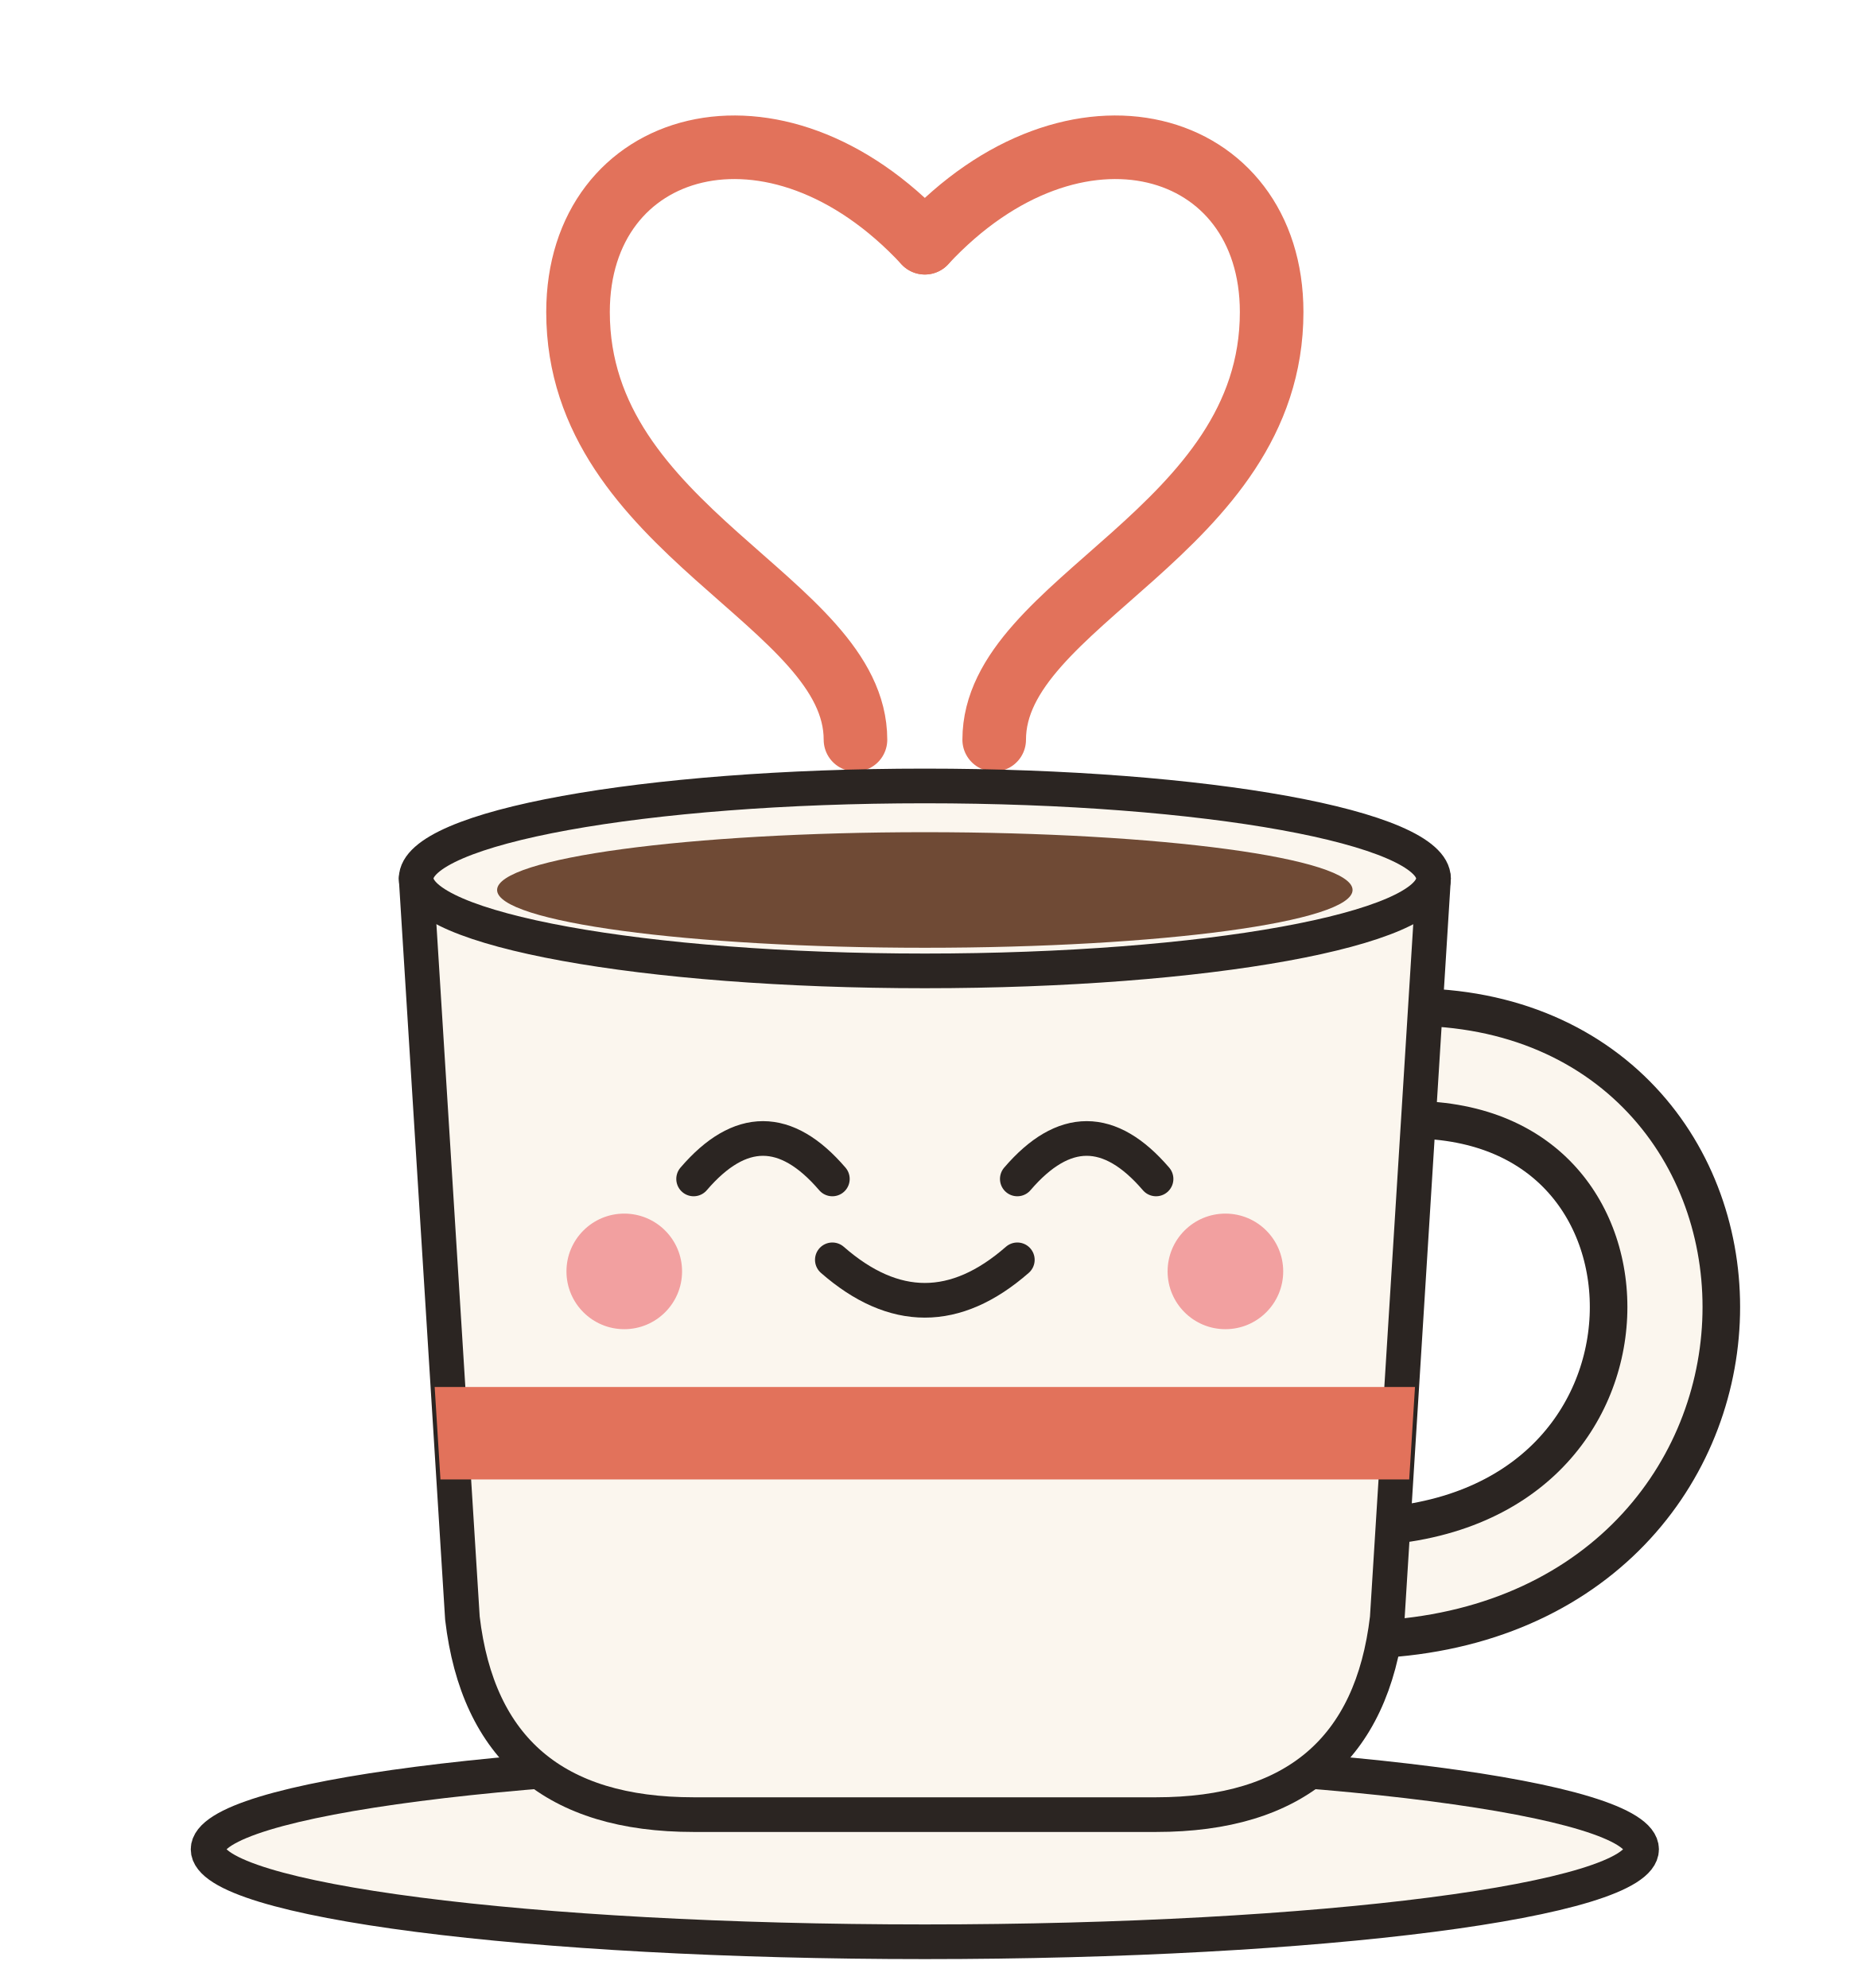
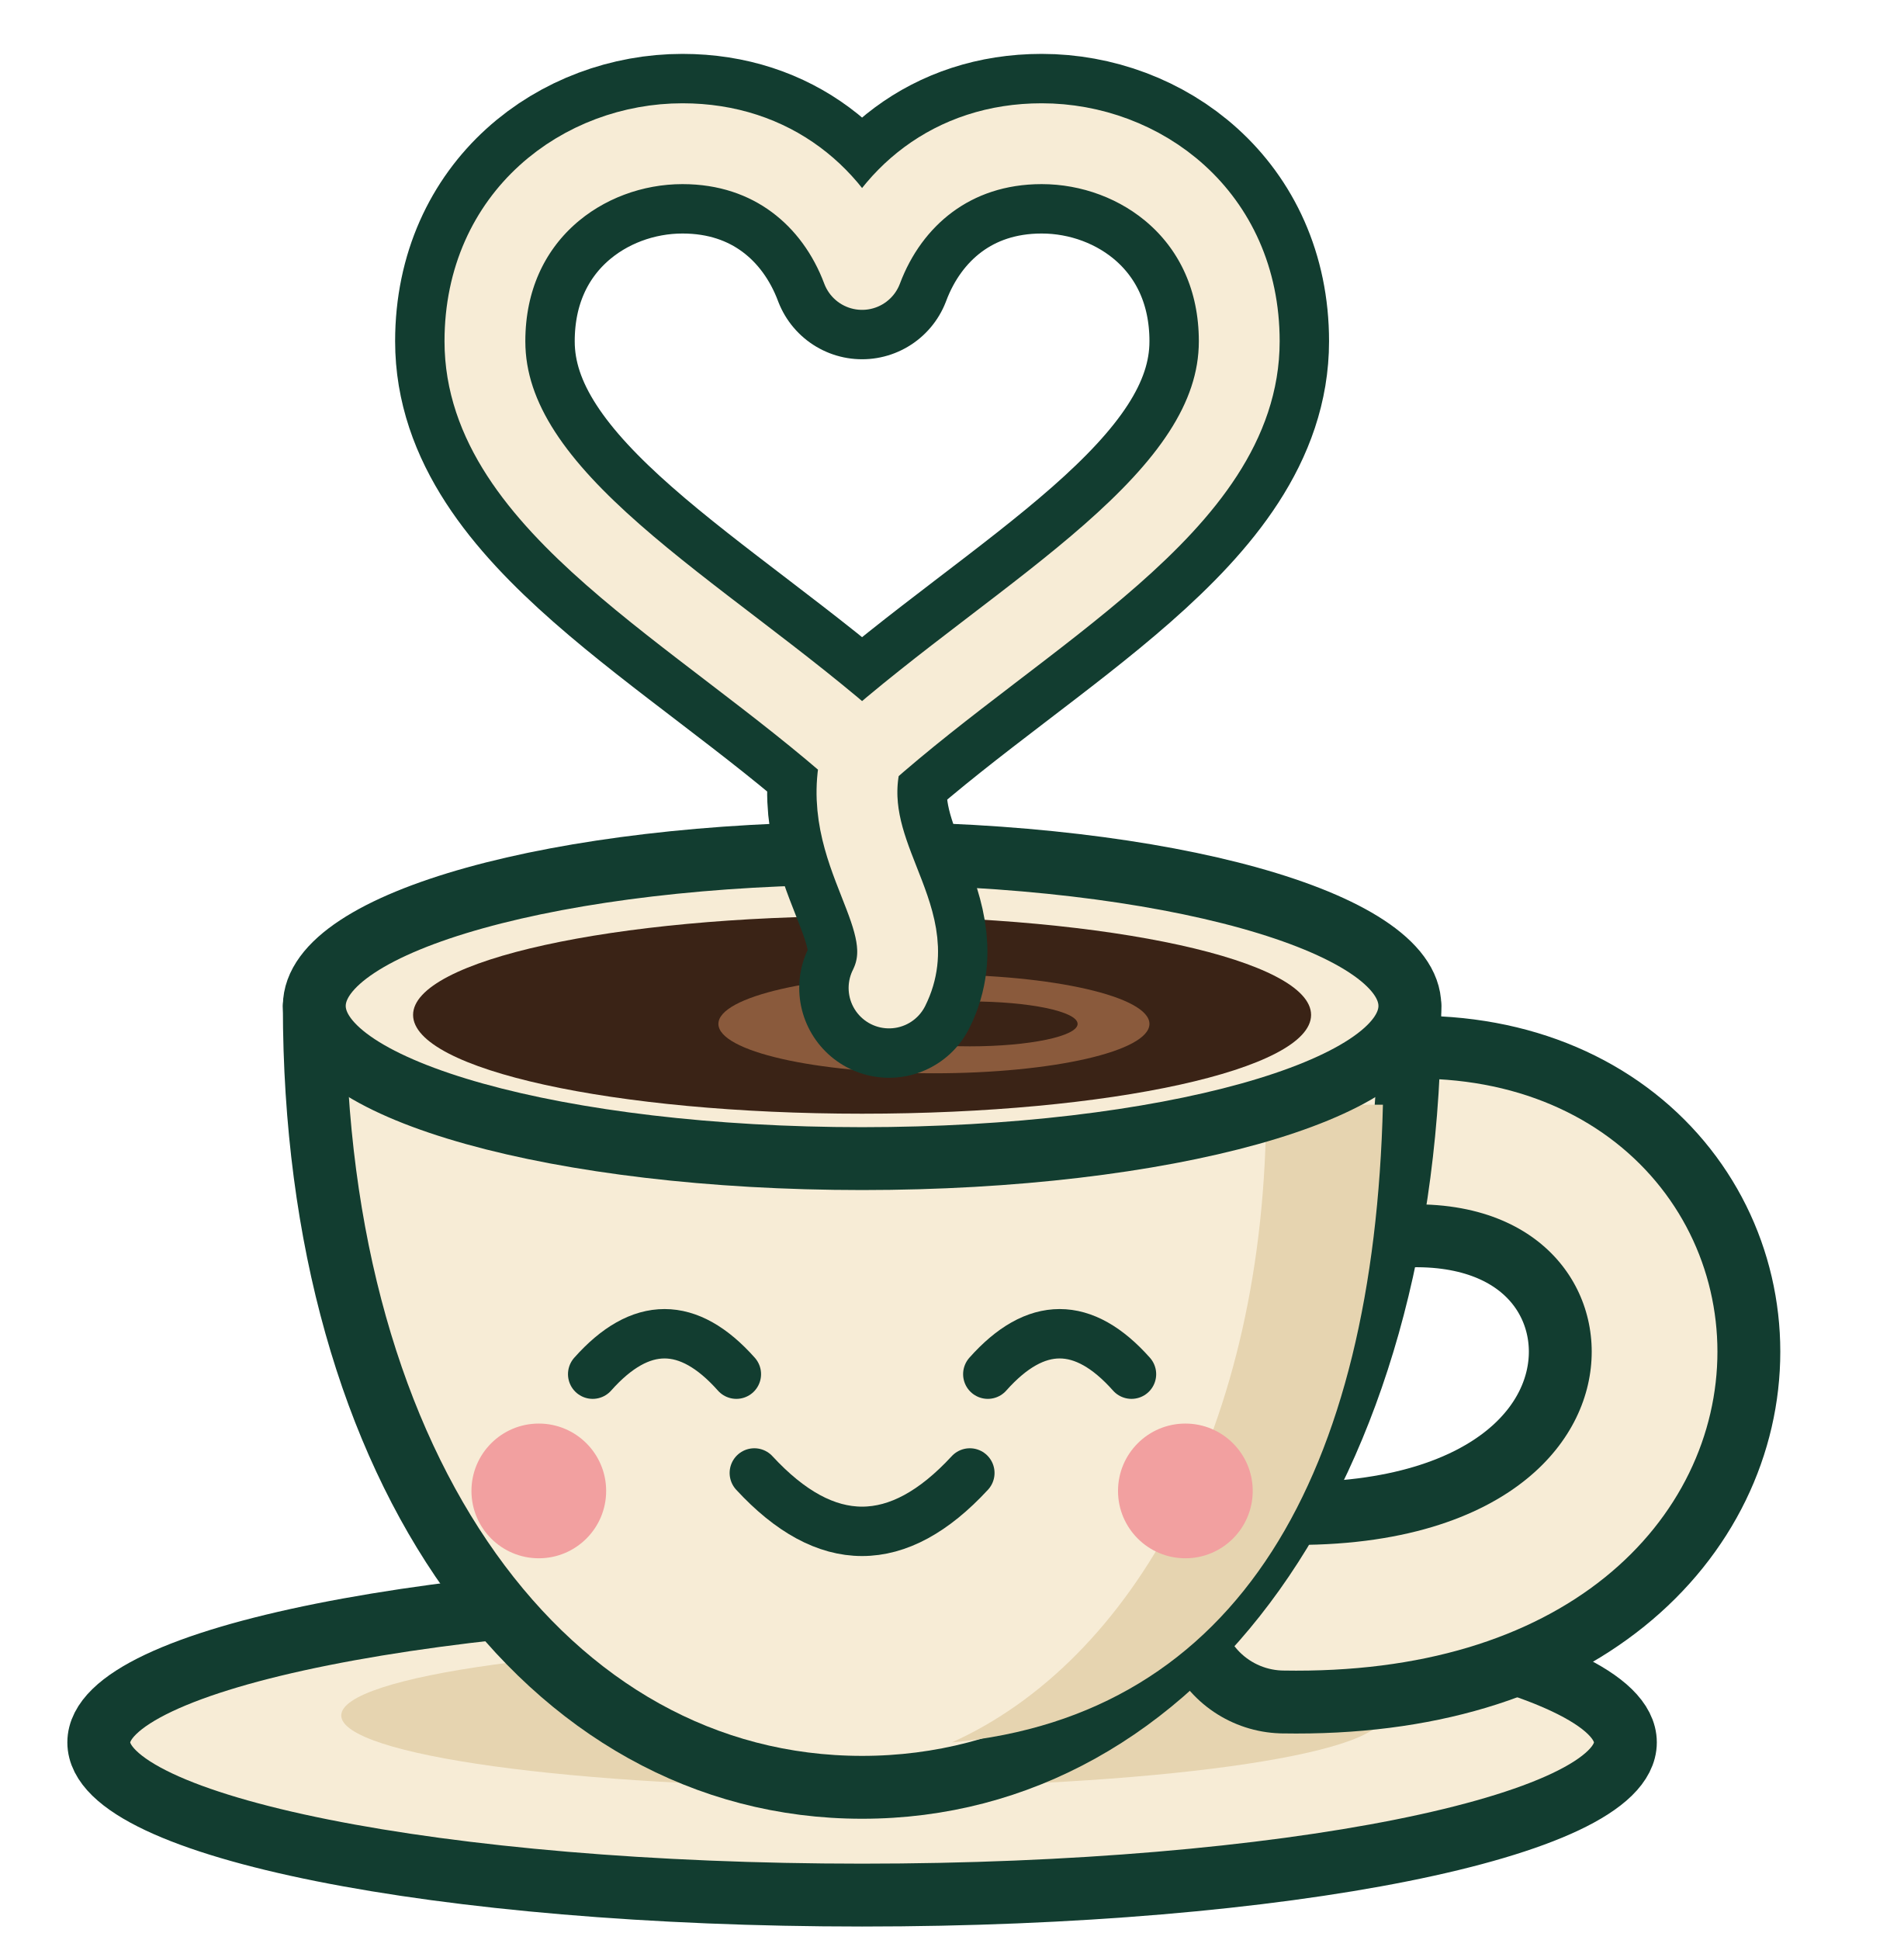
- <svg xmlns="http://www.w3.org/2000/svg" viewBox="-80 -106 160 172" role="img" aria-label="Trippus Games">
-   <g fill="none" stroke="#E2725B" stroke-width="5.5" stroke-linecap="round">
-     <path d="M-6 -42 C-6 -54 -30 -60 -30 -79 C-30 -94 -13 -99 0 -85" />
-     <path d="M6 -42 C6 -54 30 -60 30 -79 C30 -94 13 -99 0 -85" />
+ <svg xmlns="http://www.w3.org/2000/svg" viewBox="64 24 424 432" role="img" aria-label="Trippus Games">
+   <ellipse cx="256" cy="412" rx="170" ry="34" fill="#F7ECD6" stroke="#123D30" stroke-width="14" />
+   <ellipse cx="256" cy="406" rx="116" ry="16" fill="#E6D4B0" />
+   <path d="M362 280C452 262 464 384 350 382" fill="none" stroke="#123D30" stroke-width="56" stroke-linecap="round" />
+   <path d="M362 280C452 262 464 384 350 382" fill="none" stroke="#F7ECD6" stroke-width="28" stroke-linecap="round" />
+   <path d="M134 248C134 352 186 422 256 422C326 422 378 352 378 248Z" fill="#F7ECD6" stroke="#123D30" stroke-width="14" stroke-linejoin="round" />
+   <path d="M346 270C346 342 316 394 276 412C340 406 370 352 372 270Z" fill="#E6D4B0" />
+   <ellipse cx="256" cy="248" rx="122" ry="34" fill="#F7ECD6" stroke="#123D30" stroke-width="14" />
+   <ellipse cx="256" cy="250" rx="100" ry="22" fill="#3A2316" />
+   <ellipse cx="272" cy="252" rx="48" ry="11" fill="#8A5A3C" />
+   <ellipse cx="280" cy="252" rx="24" ry="5" fill="#3A2316" />
+   <path d="M196 330Q212 312 228 330M284 330Q300 312 316 330M232 352Q256 378 280 352" fill="none" stroke="#123D30" stroke-width="11" stroke-linecap="round" />
+   <circle cx="184" cy="356" r="15" fill="#F2A0A0" />
+   <circle cx="328" cy="356" r="15" fill="#F2A0A0" />
+   <g class="steam">
+     <path d="M262 244C270 228 250 214 256 192C220 160 172 136 172 100C172 72 194 56 216 56C236 56 250 68 256 84C262 68 276 56 296 56C318 56 340 72 340 100C340 136 292 160 256 192" fill="none" stroke="#123D30" stroke-width="40" stroke-linecap="round" stroke-linejoin="round" />
+     <path d="M262 244C270 228 250 214 256 192C220 160 172 136 172 100C172 72 194 56 216 56C236 56 250 68 256 84C262 68 276 56 296 56C318 56 340 72 340 100C340 136 292 160 256 192" fill="none" stroke="#F7ECD6" stroke-width="18" stroke-linecap="round" stroke-linejoin="round" />
  </g>
-   <ellipse cx="0" cy="54" rx="62" ry="8" fill="#FBF6EE" stroke="#2B2522" stroke-width="3" />
-   <path d="M42 -14 C72 -14 72 30 38 31" fill="none" stroke="#2B2522" stroke-width="13" stroke-linecap="round" />
-   <path d="M42 -14 C72 -14 72 30 38 31" fill="none" stroke="#FBF6EE" stroke-width="6.5" stroke-linecap="round" />
-   <path d="M-44 -30 L44 -30 L40 34 Q38 51 20 51 L-20 51 Q-38 51 -40 34 Z" fill="#FBF6EE" stroke="#2B2522" stroke-width="3" stroke-linejoin="round" />
-   <path d="M-42.4 14 L42.4 14 L41.9 22 L-41.9 22 Z" fill="#E2725B" />
-   <ellipse cx="0" cy="-30" rx="44" ry="8" fill="#FBF6EE" stroke="#2B2522" stroke-width="3" />
-   <ellipse cx="0" cy="-29" rx="37" ry="5" fill="#6F4A35" />
-   <g fill="none" stroke="#2B2522" stroke-width="3" stroke-linecap="round">
-     <path d="M-20 -4 Q-14 -11 -8 -4" />
-     <path d="M8 -4 Q14 -11 20 -4" />
-     <path d="M-8 3 Q0 10 8 3" />
-   </g>
-   <circle cx="-26" cy="4" r="5" fill="#F2A0A0" />
-   <circle cx="26" cy="4" r="5" fill="#F2A0A0" />
</svg>
